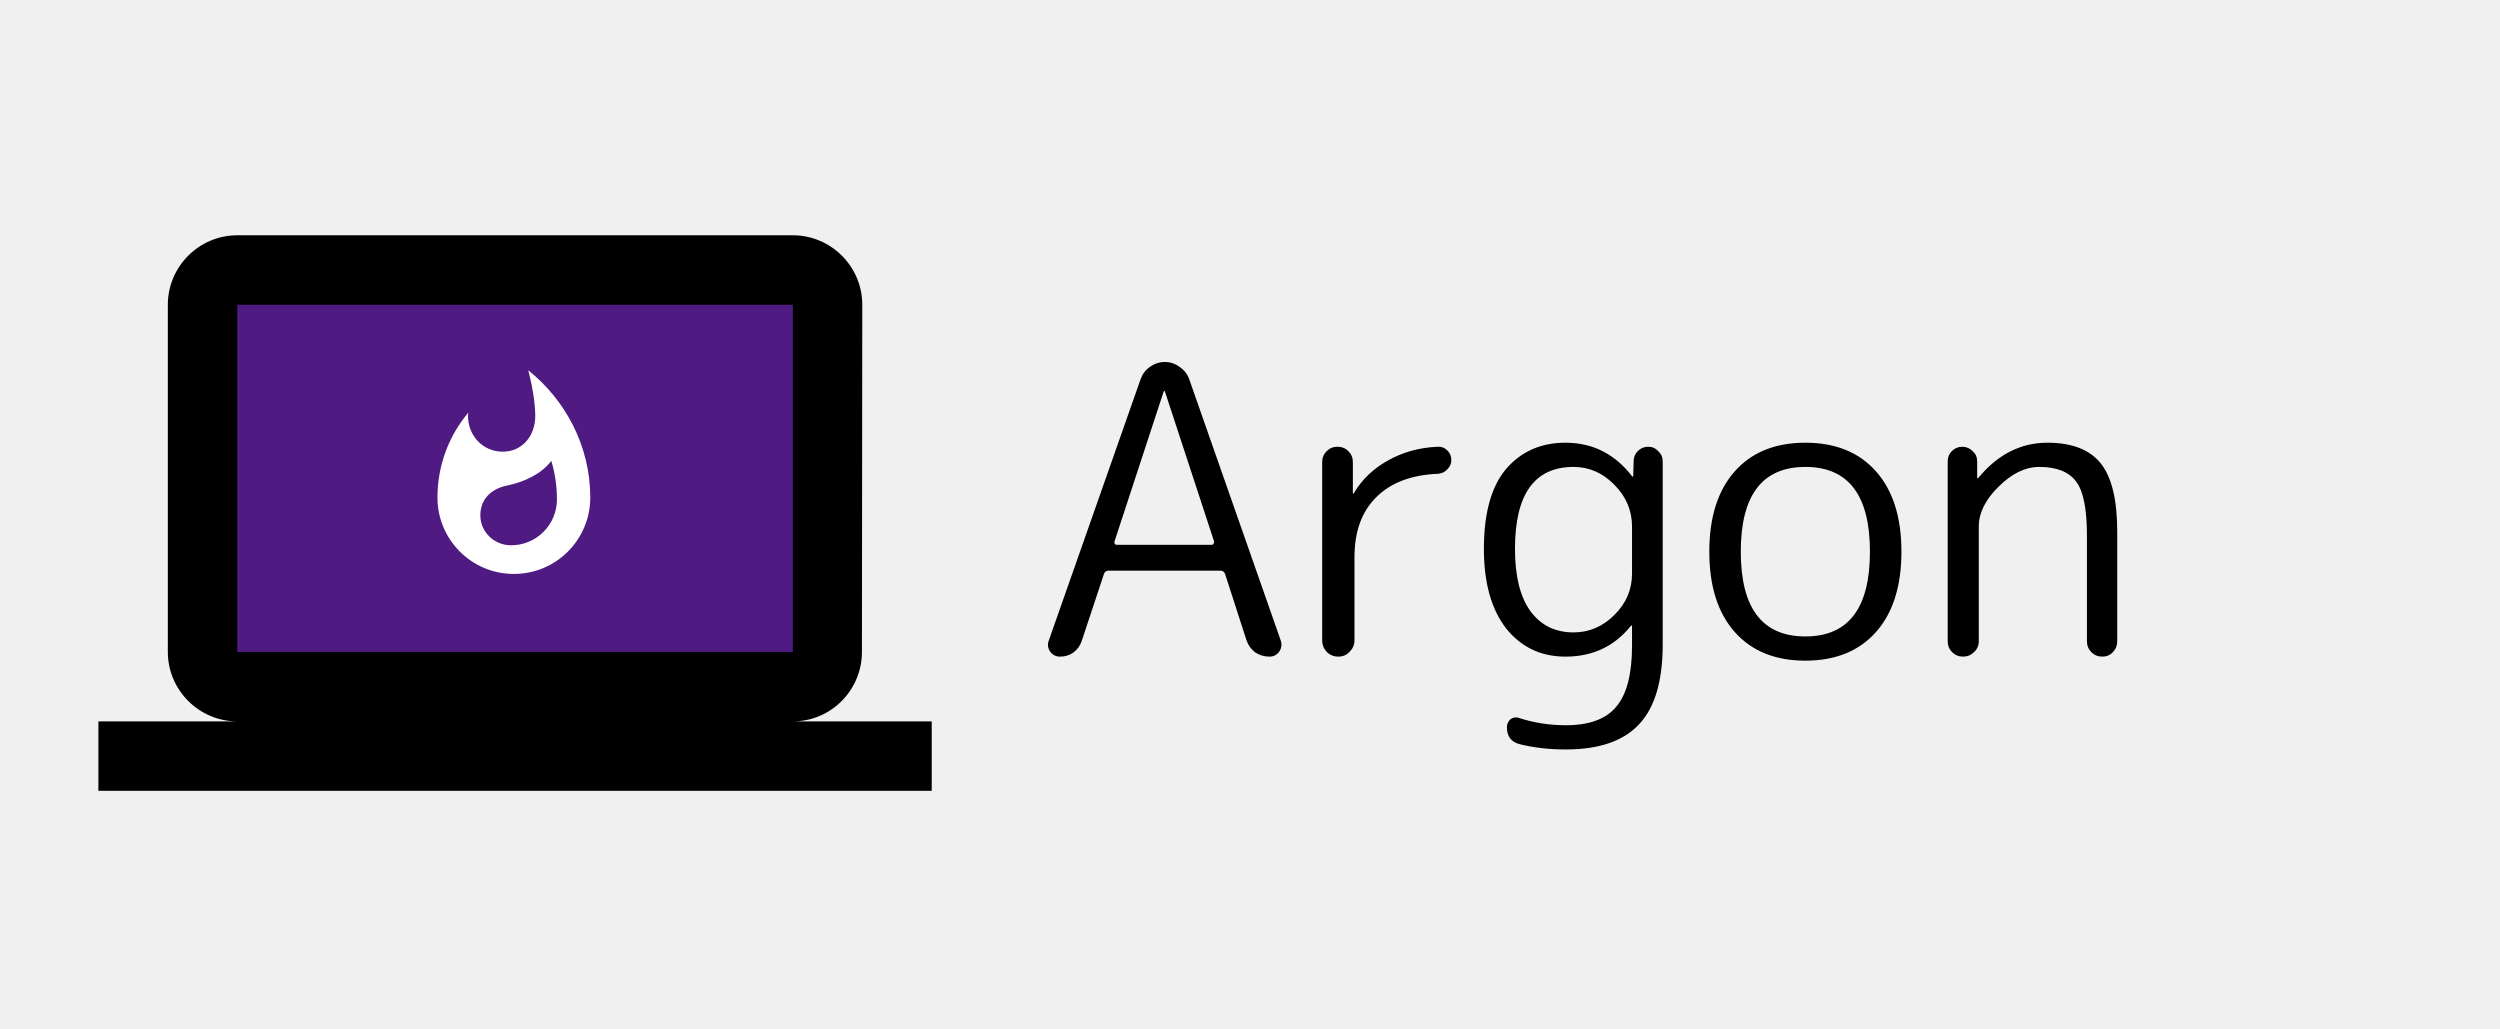
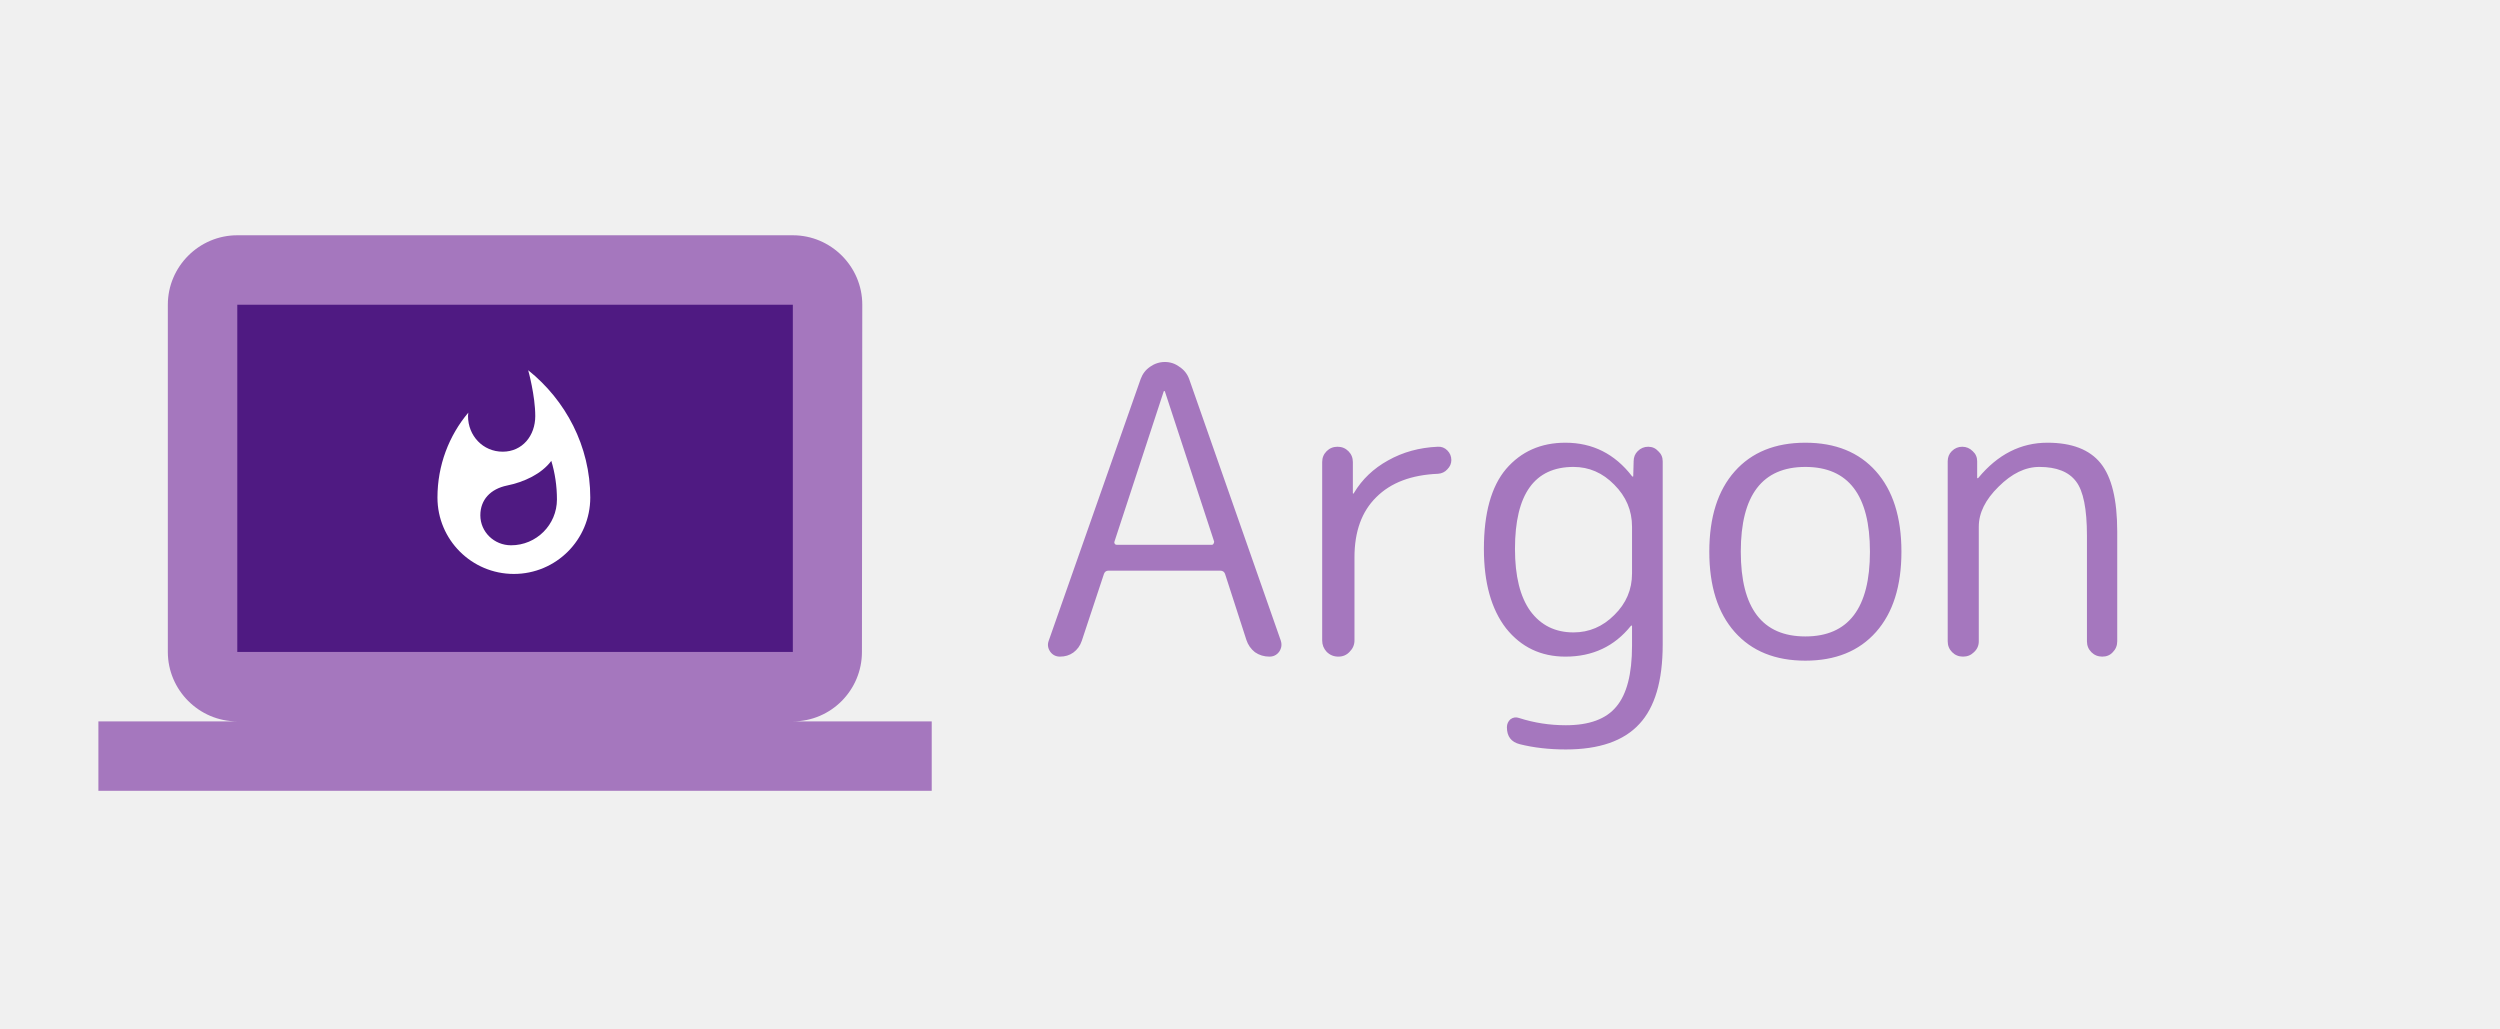
<svg xmlns="http://www.w3.org/2000/svg" width="1245" height="512" viewBox="0 0 1245 512" fill="none">
  <rect x="113.212" y="144.318" width="284.198" height="183.123" fill="#4F1A82" />
-   <path d="M394.833 359.25C413.854 359.25 429.244 343.687 429.244 324.667L429.417 151.75C429.417 132.729 413.854 117.167 394.833 117.167H118.167C99.146 117.167 83.583 132.729 83.583 151.75V324.667C83.583 343.687 99.146 359.25 118.167 359.25H49V393.833H464V359.25H394.833ZM118.167 151.75H394.833V324.667H118.167V151.75Z" fill="black" />
+   <path d="M394.833 359.25C413.854 359.25 429.244 343.687 429.244 324.667L429.417 151.75C429.417 132.729 413.854 117.167 394.833 117.167H118.167C99.146 117.167 83.583 132.729 83.583 151.75V324.667C83.583 343.687 99.146 359.25 118.167 359.25H49V393.833H464V359.25H394.833ZM118.167 151.75H394.833V324.667H118.167V151.75Z" fill="#A577BE" />
  <g clip-path="url(#clip0_25_25)">
    <path d="M263.04 184.367C263.04 184.367 266.56 196.972 266.56 207.198C266.56 216.997 260.139 224.94 250.34 224.94C240.495 224.94 233.074 216.997 233.074 207.198L233.217 205.486C223.609 216.901 217.854 231.694 217.854 247.771C217.854 268.794 234.882 285.822 255.905 285.822C276.929 285.822 293.957 268.794 293.957 247.771C293.957 222.134 281.638 199.255 263.04 184.367ZM254.526 271.553C246.06 271.553 239.21 264.894 239.21 256.618C239.21 248.912 244.205 243.49 252.576 241.778C260.995 240.065 269.699 236.022 274.551 229.506C276.406 235.642 277.357 242.111 277.357 248.722C277.357 261.327 267.131 271.553 254.526 271.553Z" fill="white" />
  </g>
-   <path d="M579.521 194.943L554.999 269.715C554.865 270.117 554.932 270.519 555.2 270.921C555.468 271.189 555.803 271.323 556.205 271.323H603.44C603.842 271.323 604.11 271.189 604.244 270.921C604.512 270.519 604.646 270.117 604.646 269.715L580.124 194.943C580.124 194.809 580.057 194.742 579.923 194.742C579.655 194.742 579.521 194.809 579.521 194.943ZM527.864 327C525.854 327 524.246 326.196 523.04 324.588C521.834 322.846 521.566 321.037 522.236 319.161L568.064 188.712C569.002 186.166 570.543 184.156 572.687 182.682C574.965 181.074 577.444 180.27 580.124 180.27C582.804 180.27 585.216 181.074 587.36 182.682C589.638 184.156 591.246 186.166 592.184 188.712L637.811 318.96C638.481 320.97 638.213 322.846 637.007 324.588C635.801 326.196 634.193 327 632.183 327C629.503 327 627.091 326.263 624.947 324.789C622.937 323.181 621.53 321.171 620.726 318.759L610.073 285.795C609.671 284.723 608.867 284.187 607.661 284.187H551.984C550.912 284.187 550.175 284.723 549.773 285.795L538.718 319.161C537.914 321.573 536.507 323.516 534.497 324.99C532.621 326.33 530.41 327 527.864 327ZM672.116 324.588C670.642 326.196 668.766 327 666.488 327C664.21 327 662.267 326.196 660.659 324.588C659.185 322.98 658.448 321.104 658.448 318.96V230.118C658.448 227.974 659.185 226.165 660.659 224.691C662.133 223.217 663.942 222.48 666.086 222.48C668.23 222.48 670.039 223.217 671.513 224.691C672.987 226.165 673.724 227.974 673.724 230.118V245.595C673.724 245.729 673.791 245.796 673.925 245.796C674.193 245.796 674.327 245.662 674.327 245.394C678.347 238.694 683.975 233.334 691.211 229.314C698.581 225.16 706.822 222.882 715.934 222.48C717.81 222.346 719.418 222.949 720.758 224.289C722.098 225.629 722.768 227.237 722.768 229.113C722.768 230.855 722.098 232.396 720.758 233.736C719.552 235.076 718.011 235.813 716.135 235.947C702.869 236.483 692.618 240.369 685.382 247.605C678.146 254.707 674.528 264.69 674.528 277.554V318.96C674.528 321.104 673.724 322.98 672.116 324.588ZM783.604 232.53C764.174 232.53 754.459 246.131 754.459 273.333C754.459 286.867 757.005 297.185 762.097 304.287C767.323 311.389 774.492 314.94 783.604 314.94C791.376 314.94 798.143 312.059 803.905 306.297C809.801 300.535 812.749 293.634 812.749 285.594V262.278C812.749 254.238 809.801 247.27 803.905 241.374C798.143 235.478 791.376 232.53 783.604 232.53ZM779.584 327C767.39 327 757.541 322.31 750.037 312.93C742.667 303.416 738.982 290.217 738.982 273.333C738.982 255.511 742.667 242.245 750.037 233.535C757.541 224.825 767.39 220.47 779.584 220.47C793.118 220.47 804.173 226.031 812.749 237.153C812.883 237.287 813.017 237.354 813.151 237.354C813.285 237.354 813.352 237.287 813.352 237.153L813.553 229.716C813.553 227.706 814.223 226.031 815.563 224.691C817.037 223.217 818.779 222.48 820.789 222.48C822.799 222.48 824.474 223.217 825.814 224.691C827.288 226.031 828.025 227.706 828.025 229.716V320.97C828.025 339.06 824.139 352.259 816.367 360.567C808.595 369.009 796.401 373.23 779.785 373.23C771.477 373.23 763.839 372.359 756.871 370.617C752.583 369.545 750.439 366.731 750.439 362.175C750.439 360.567 751.042 359.227 752.248 358.155C753.588 357.217 754.995 357.016 756.469 357.552C763.973 359.964 771.745 361.17 779.785 361.17C791.443 361.17 799.818 358.088 804.91 351.924C810.136 345.76 812.749 335.643 812.749 321.573V311.724C812.749 311.59 812.682 311.523 812.548 311.523C812.414 311.523 812.28 311.59 812.146 311.724C803.972 321.908 793.118 327 779.584 327ZM931.233 274.74C931.233 246.6 920.513 232.53 899.073 232.53C877.633 232.53 866.913 246.6 866.913 274.74C866.913 302.88 877.633 316.95 899.073 316.95C920.513 316.95 931.233 302.88 931.233 274.74ZM934.248 314.739C925.806 324.253 914.081 329.01 899.073 329.01C884.065 329.01 872.34 324.253 863.898 314.739C855.456 305.225 851.235 291.892 851.235 274.74C851.235 257.588 855.456 244.255 863.898 234.741C872.34 225.227 884.065 220.47 899.073 220.47C914.081 220.47 925.806 225.227 934.248 234.741C942.69 244.255 946.911 257.588 946.911 274.74C946.911 291.892 942.69 305.225 934.248 314.739ZM983.024 324.789C981.55 326.263 979.741 327 977.597 327C975.453 327 973.644 326.263 972.17 324.789C970.696 323.315 969.959 321.506 969.959 319.362V229.716C969.959 227.706 970.629 226.031 971.969 224.691C973.443 223.217 975.185 222.48 977.195 222.48C979.205 222.48 980.947 223.217 982.421 224.691C983.895 226.031 984.632 227.706 984.632 229.716V237.957C984.632 238.091 984.699 238.158 984.833 238.158C984.967 238.158 985.101 238.091 985.235 237.957C994.883 226.299 1006.34 220.47 1019.61 220.47C1031.8 220.47 1040.64 223.887 1046.14 230.721C1051.63 237.555 1054.38 248.878 1054.38 264.69V319.362C1054.38 321.506 1053.64 323.315 1052.17 324.789C1050.83 326.263 1049.09 327 1046.94 327C1044.8 327 1042.99 326.263 1041.51 324.789C1040.04 323.315 1039.3 321.506 1039.3 319.362V266.7C1039.3 253.434 1037.49 244.456 1033.88 239.766C1030.26 234.942 1024.16 232.53 1015.59 232.53C1008.62 232.53 1001.85 235.813 995.285 242.379C988.719 248.811 985.436 255.444 985.436 262.278V319.362C985.436 321.506 984.632 323.315 983.024 324.789Z" fill="black" />
+   <path d="M579.521 194.943L554.999 269.715C554.865 270.117 554.932 270.519 555.2 270.921C555.468 271.189 555.803 271.323 556.205 271.323H603.44C603.842 271.323 604.11 271.189 604.244 270.921C604.512 270.519 604.646 270.117 604.646 269.715L580.124 194.943C580.124 194.809 580.057 194.742 579.923 194.742C579.655 194.742 579.521 194.809 579.521 194.943ZM527.864 327C525.854 327 524.246 326.196 523.04 324.588C521.834 322.846 521.566 321.037 522.236 319.161L568.064 188.712C569.002 186.166 570.543 184.156 572.687 182.682C574.965 181.074 577.444 180.27 580.124 180.27C582.804 180.27 585.216 181.074 587.36 182.682C589.638 184.156 591.246 186.166 592.184 188.712L637.811 318.96C638.481 320.97 638.213 322.846 637.007 324.588C635.801 326.196 634.193 327 632.183 327C629.503 327 627.091 326.263 624.947 324.789C622.937 323.181 621.53 321.171 620.726 318.759L610.073 285.795C609.671 284.723 608.867 284.187 607.661 284.187H551.984C550.912 284.187 550.175 284.723 549.773 285.795L538.718 319.161C537.914 321.573 536.507 323.516 534.497 324.99C532.621 326.33 530.41 327 527.864 327ZM672.116 324.588C670.642 326.196 668.766 327 666.488 327C664.21 327 662.267 326.196 660.659 324.588C659.185 322.98 658.448 321.104 658.448 318.96V230.118C658.448 227.974 659.185 226.165 660.659 224.691C662.133 223.217 663.942 222.48 666.086 222.48C668.23 222.48 670.039 223.217 671.513 224.691C672.987 226.165 673.724 227.974 673.724 230.118V245.595C673.724 245.729 673.791 245.796 673.925 245.796C674.193 245.796 674.327 245.662 674.327 245.394C678.347 238.694 683.975 233.334 691.211 229.314C698.581 225.16 706.822 222.882 715.934 222.48C717.81 222.346 719.418 222.949 720.758 224.289C722.098 225.629 722.768 227.237 722.768 229.113C722.768 230.855 722.098 232.396 720.758 233.736C719.552 235.076 718.011 235.813 716.135 235.947C702.869 236.483 692.618 240.369 685.382 247.605C678.146 254.707 674.528 264.69 674.528 277.554V318.96C674.528 321.104 673.724 322.98 672.116 324.588ZM783.604 232.53C764.174 232.53 754.459 246.131 754.459 273.333C754.459 286.867 757.005 297.185 762.097 304.287C767.323 311.389 774.492 314.94 783.604 314.94C791.376 314.94 798.143 312.059 803.905 306.297C809.801 300.535 812.749 293.634 812.749 285.594V262.278C812.749 254.238 809.801 247.27 803.905 241.374C798.143 235.478 791.376 232.53 783.604 232.53ZM779.584 327C767.39 327 757.541 322.31 750.037 312.93C742.667 303.416 738.982 290.217 738.982 273.333C738.982 255.511 742.667 242.245 750.037 233.535C757.541 224.825 767.39 220.47 779.584 220.47C793.118 220.47 804.173 226.031 812.749 237.153C812.883 237.287 813.017 237.354 813.151 237.354C813.285 237.354 813.352 237.287 813.352 237.153L813.553 229.716C813.553 227.706 814.223 226.031 815.563 224.691C817.037 223.217 818.779 222.48 820.789 222.48C822.799 222.48 824.474 223.217 825.814 224.691C827.288 226.031 828.025 227.706 828.025 229.716V320.97C828.025 339.06 824.139 352.259 816.367 360.567C808.595 369.009 796.401 373.23 779.785 373.23C771.477 373.23 763.839 372.359 756.871 370.617C752.583 369.545 750.439 366.731 750.439 362.175C750.439 360.567 751.042 359.227 752.248 358.155C753.588 357.217 754.995 357.016 756.469 357.552C763.973 359.964 771.745 361.17 779.785 361.17C791.443 361.17 799.818 358.088 804.91 351.924C810.136 345.76 812.749 335.643 812.749 321.573V311.724C812.749 311.59 812.682 311.523 812.548 311.523C812.414 311.523 812.28 311.59 812.146 311.724C803.972 321.908 793.118 327 779.584 327ZM931.233 274.74C931.233 246.6 920.513 232.53 899.073 232.53C877.633 232.53 866.913 246.6 866.913 274.74C866.913 302.88 877.633 316.95 899.073 316.95C920.513 316.95 931.233 302.88 931.233 274.74ZM934.248 314.739C925.806 324.253 914.081 329.01 899.073 329.01C884.065 329.01 872.34 324.253 863.898 314.739C855.456 305.225 851.235 291.892 851.235 274.74C851.235 257.588 855.456 244.255 863.898 234.741C872.34 225.227 884.065 220.47 899.073 220.47C914.081 220.47 925.806 225.227 934.248 234.741C942.69 244.255 946.911 257.588 946.911 274.74C946.911 291.892 942.69 305.225 934.248 314.739ZM983.024 324.789C981.55 326.263 979.741 327 977.597 327C975.453 327 973.644 326.263 972.17 324.789C970.696 323.315 969.959 321.506 969.959 319.362V229.716C969.959 227.706 970.629 226.031 971.969 224.691C973.443 223.217 975.185 222.48 977.195 222.48C979.205 222.48 980.947 223.217 982.421 224.691C983.895 226.031 984.632 227.706 984.632 229.716V237.957C984.632 238.091 984.699 238.158 984.833 238.158C984.967 238.158 985.101 238.091 985.235 237.957C994.883 226.299 1006.34 220.47 1019.61 220.47C1031.8 220.47 1040.64 223.887 1046.14 230.721C1051.63 237.555 1054.38 248.878 1054.38 264.69V319.362C1054.38 321.506 1053.64 323.315 1052.17 324.789C1050.83 326.263 1049.09 327 1046.94 327C1044.8 327 1042.99 326.263 1041.51 324.789C1040.04 323.315 1039.3 321.506 1039.3 319.362V266.7C1039.3 253.434 1037.49 244.456 1033.88 239.766C1030.26 234.942 1024.16 232.53 1015.59 232.53C1008.62 232.53 1001.85 235.813 995.285 242.379C988.719 248.811 985.436 255.444 985.436 262.278V319.362C985.436 321.506 984.632 323.315 983.024 324.789Z" fill="#A577BE" />
  <defs>
    <clipPath id="clip0_25_25">
      <rect width="114.155" height="114.155" fill="white" transform="translate(198.828 181.181)" />
    </clipPath>
  </defs>
</svg>
